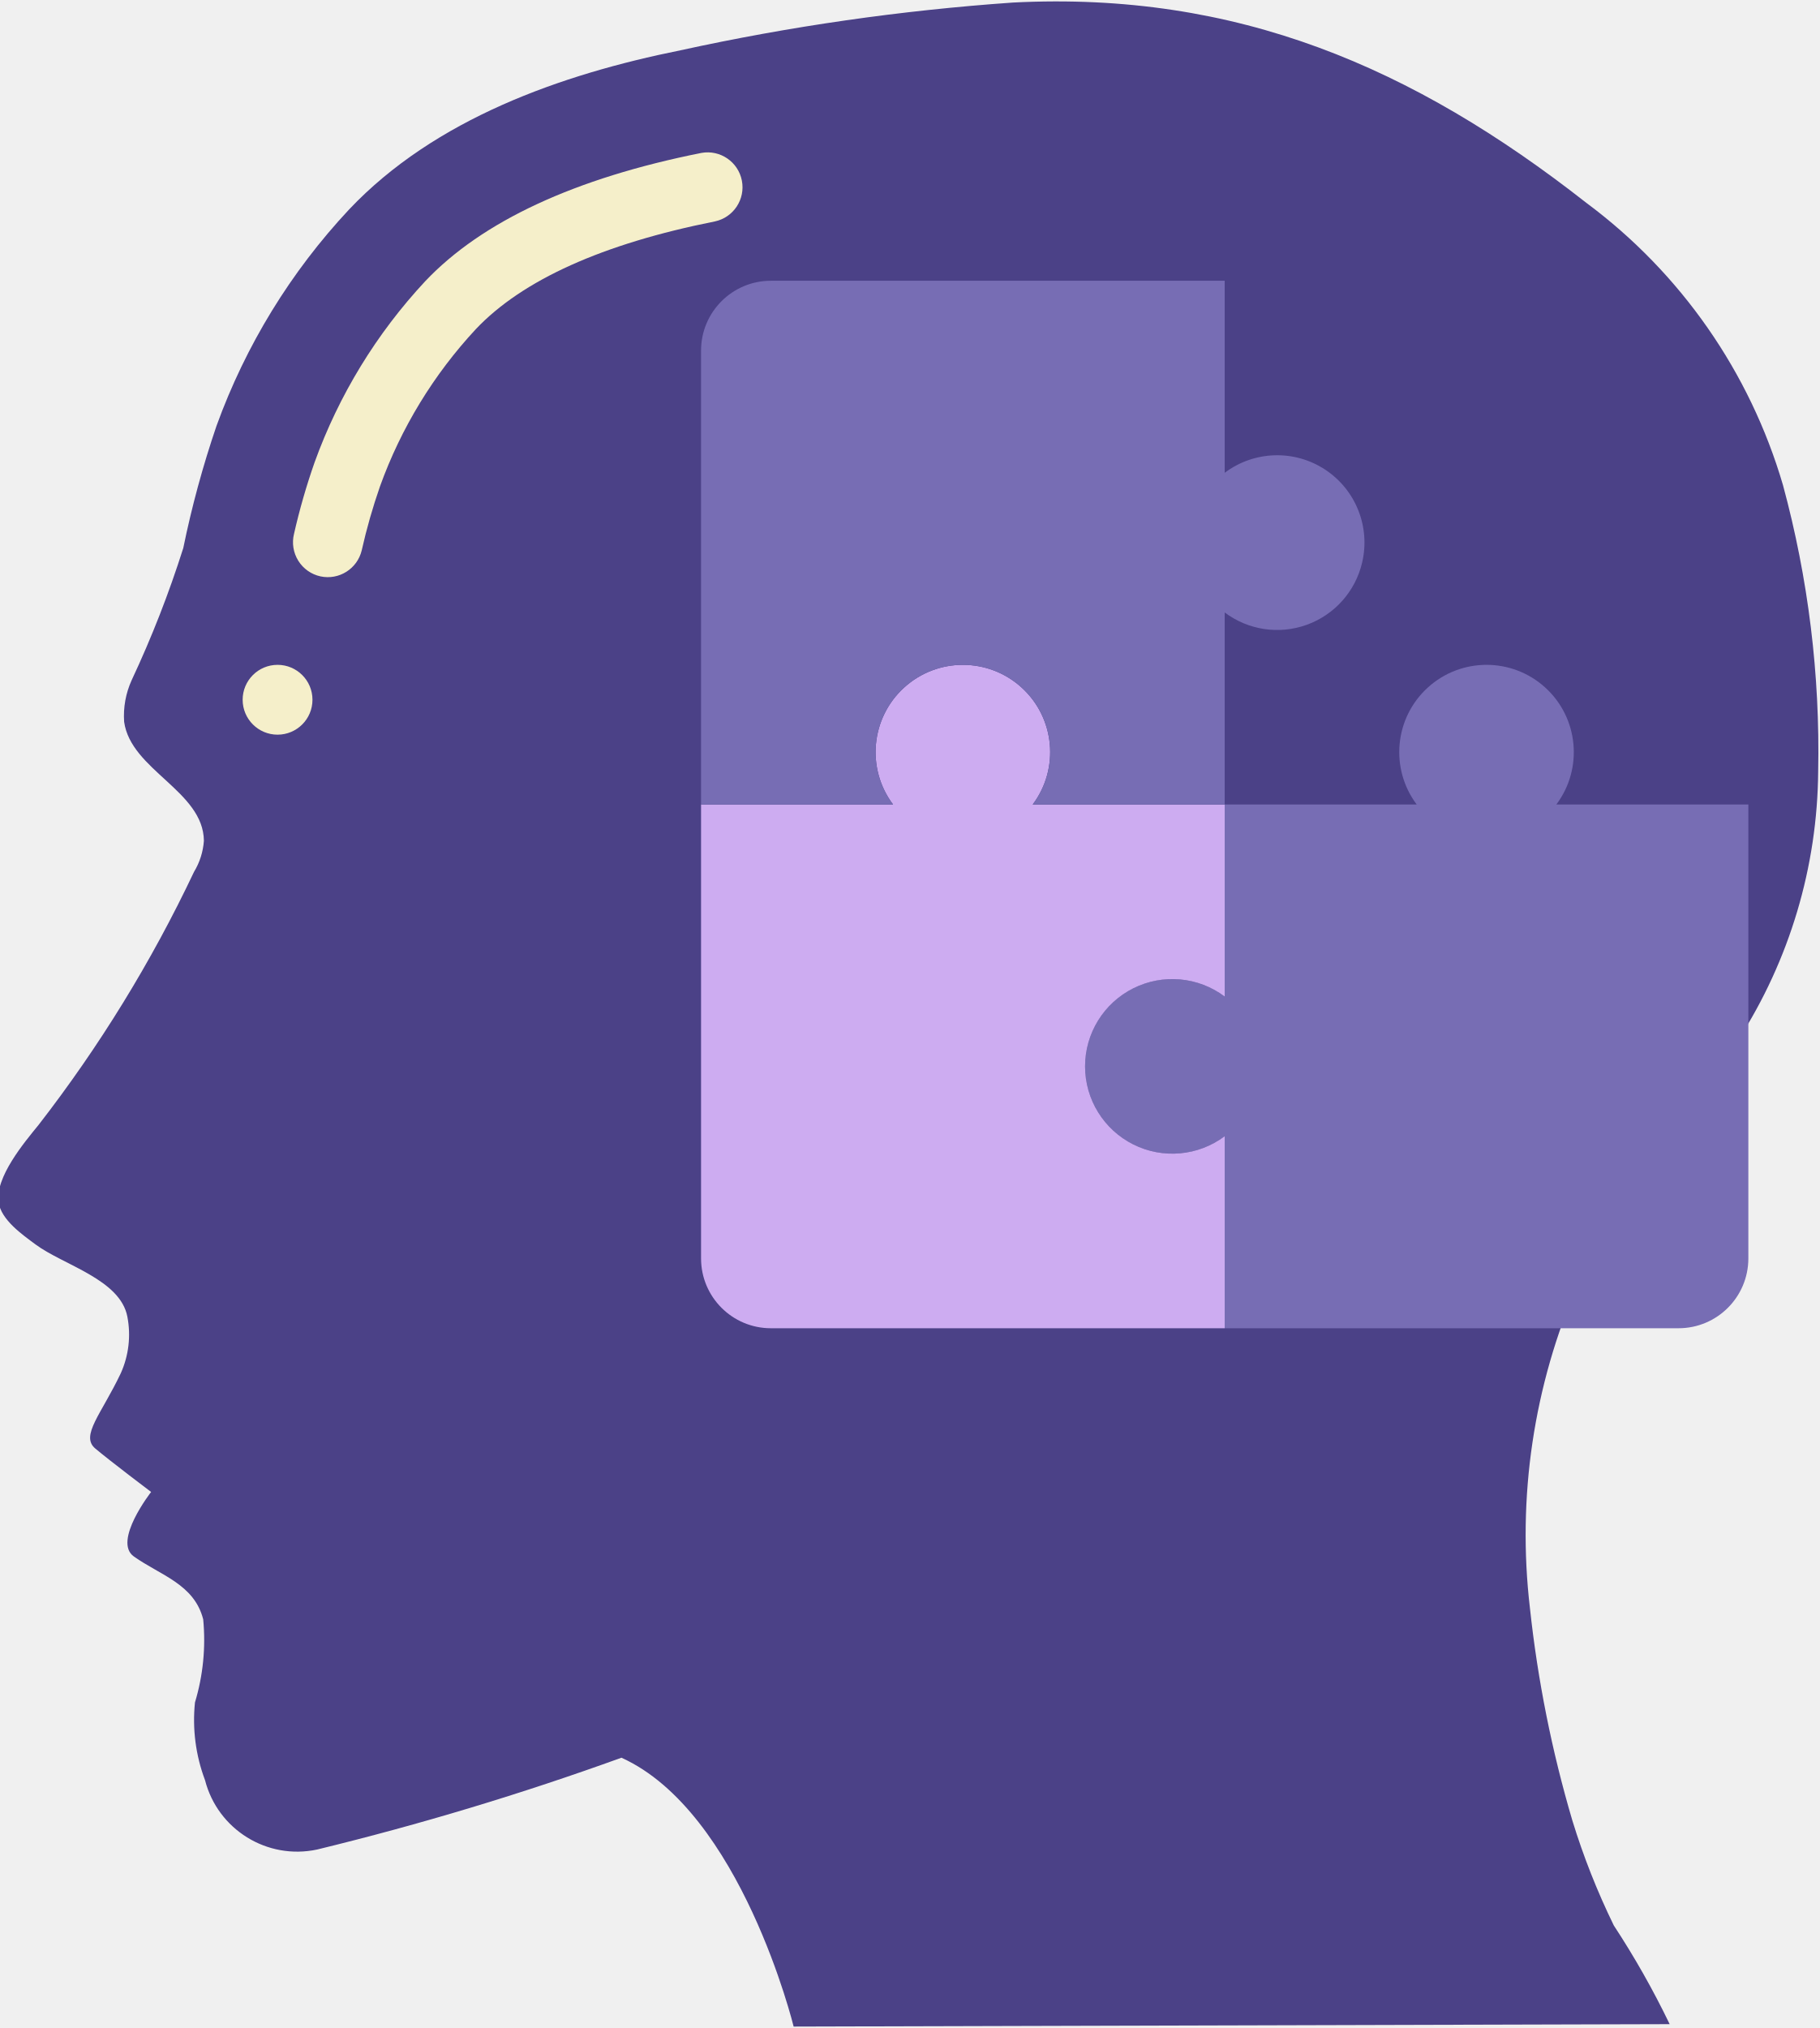
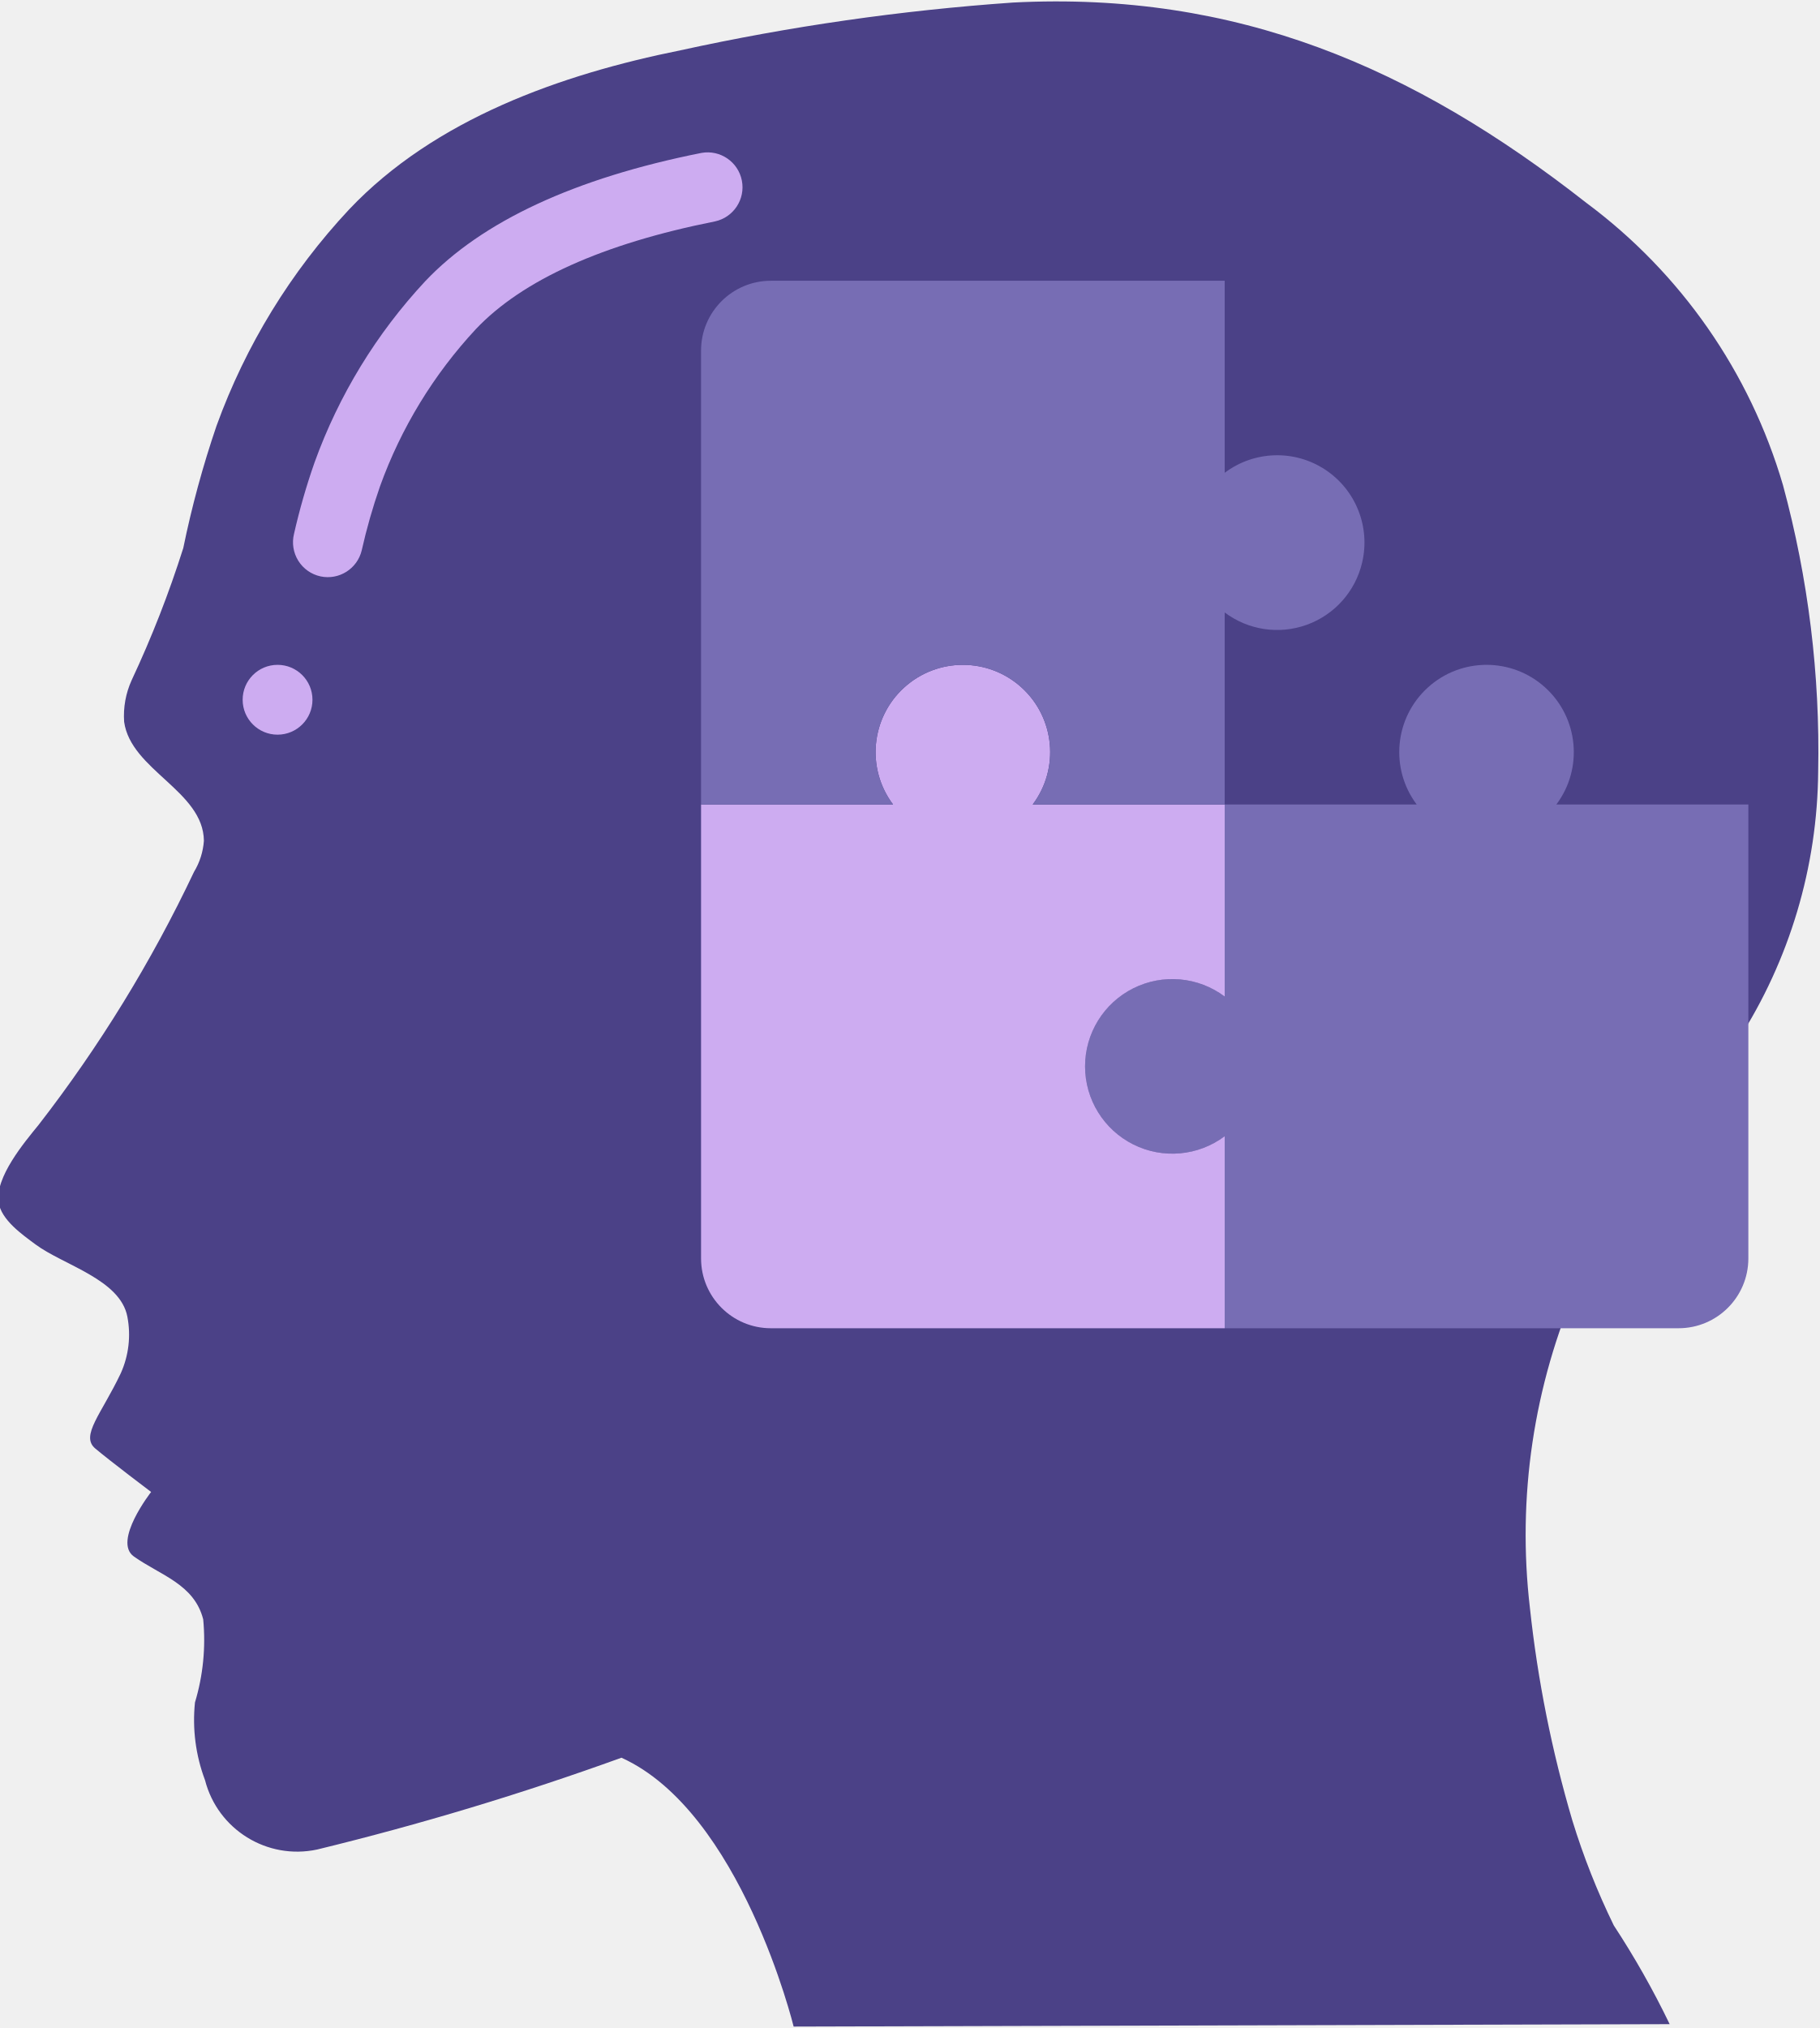
<svg xmlns="http://www.w3.org/2000/svg" width="227" height="253" viewBox="0 0 227 253" fill="none">
-   <path d="M77.543 219.281C92.48 226.037 99.027 252.822 99.027 252.822L208.335 252.521C206.285 248.268 203.957 244.154 201.365 240.207C199.303 235.987 197.574 231.612 196.195 227.122C193.635 218.46 191.862 209.584 190.898 200.603C189.277 186.804 191.358 172.822 196.926 160.093C201.835 148.898 210.36 140.03 216.859 129.78C223.302 119.772 226.772 108.141 226.865 96.239C227.109 84.185 225.631 72.157 222.474 60.521C218.344 46.423 209.728 34.059 197.933 25.303C176.336 8.367 154.304 -1.103 126.408 0.317C112.447 1.289 98.576 3.281 84.905 6.276C70.016 9.273 54.252 14.84 43.567 26.122C36.278 33.911 30.647 43.099 27.015 53.129C25.312 58.118 23.927 63.21 22.868 68.374C21.084 74.006 18.932 79.513 16.425 84.862C15.688 86.487 15.366 88.269 15.489 90.049C16.325 96.078 25.368 98.67 25.442 104.886C25.345 106.259 24.923 107.59 24.209 108.767C18.908 119.966 12.402 130.553 4.808 140.343C3.013 142.543 -0.628 146.877 -0.175 149.987C0.147 152.196 2.796 154.029 4.429 155.245C7.914 157.832 15.01 159.601 15.894 164.27C16.352 166.648 16.064 169.11 15.071 171.318C12.662 176.402 9.992 179.111 11.886 180.705C13.781 182.299 18.856 186.128 18.856 186.128C18.856 186.128 14.034 192.288 16.704 194.178C20.015 196.53 24.231 197.615 25.355 202.019C25.689 205.508 25.34 209.03 24.327 212.386C23.987 215.67 24.416 218.988 25.581 222.078C27.167 228.244 33.332 232.063 39.56 230.737C52.419 227.609 65.099 223.784 77.543 219.281Z" fill="#4B4187" />
-   <path d="M39.995 71.907C38.844 71.659 37.843 70.955 37.219 69.956C36.596 68.958 36.403 67.749 36.685 66.606C37.37 63.583 38.228 60.601 39.255 57.676C42.284 49.288 46.982 41.601 53.063 35.078C60.129 27.62 71.728 22.219 87.536 19.074C89.872 18.662 92.108 20.195 92.566 22.523C93.024 24.85 91.535 27.116 89.217 27.62C75.218 30.404 65.177 34.929 59.371 41.063C54.107 46.725 50.041 53.392 47.418 60.664C46.506 63.283 45.743 65.952 45.135 68.657C44.587 70.955 42.306 72.397 39.995 71.907Z" fill="#F5EFCA" />
-   <path d="M34.633 91.653C37.039 91.653 38.989 89.702 38.989 87.297C38.989 84.891 37.039 82.941 34.633 82.941C32.228 82.941 30.277 84.891 30.277 87.297C30.277 89.702 32.228 91.653 34.633 91.653Z" fill="#F5EFCA" />
-   <path d="M218.153 100.364V156.992C218.153 161.803 214.252 165.703 209.441 165.703H152.814V141.746C148.321 145.115 142.003 144.516 138.224 140.361C134.445 136.207 134.445 129.861 138.224 125.706C142.003 121.552 148.321 120.953 152.814 124.322V100.364H176.772C173.402 95.872 174.001 89.554 178.156 85.775C182.31 81.996 188.657 81.996 192.811 85.775C196.965 89.554 197.565 95.872 194.195 100.364H218.153Z" fill="#776DB4" />
-   <path d="M135.39 133.034C135.39 137.159 137.721 140.929 141.41 142.774C145.099 144.619 149.514 144.221 152.814 141.746V165.703H96.187C91.376 165.703 87.475 161.803 87.475 156.992V100.364H111.433C108.063 95.872 108.663 89.554 112.817 85.775C116.971 81.996 123.318 81.996 127.472 85.775C131.626 89.554 132.226 95.872 128.856 100.364H152.814V124.322C149.514 121.847 145.099 121.449 141.41 123.294C137.721 125.138 135.39 128.909 135.39 133.034Z" fill="#CDACF1" />
-   <path d="M169.959 70.195C169.117 73.775 166.525 76.689 163.068 77.941C159.61 79.194 155.754 78.617 152.814 76.407V100.364H128.856C132.226 95.872 131.626 89.553 127.472 85.775C123.318 81.996 116.971 81.996 112.817 85.775C108.663 89.553 108.063 95.872 111.433 100.364H87.475V43.737C87.475 38.926 91.376 35.025 96.187 35.025H152.814V58.983C156.48 56.224 161.483 56.058 165.323 58.57C169.163 61.081 171.017 65.73 169.959 70.195Z" fill="#776DB4" />
+   <g clip-path="url(#clip0)">
+     <path d="M77.543 219.281C92.48 226.037 99.027 252.822 99.027 252.822L208.335 252.521C206.285 248.268 203.957 244.154 201.365 240.207C199.303 235.987 197.574 231.612 196.195 227.122C193.635 218.46 191.862 209.584 190.898 200.603C189.277 186.804 191.358 172.822 196.926 160.093C201.835 148.898 210.36 140.03 216.859 129.78C223.302 119.772 226.772 108.141 226.865 96.239C227.109 84.185 225.631 72.157 222.474 60.521C218.344 46.423 209.728 34.059 197.933 25.303C176.336 8.367 154.304 -1.103 126.408 0.317C112.447 1.289 98.576 3.281 84.905 6.276C70.016 9.273 54.252 14.84 43.567 26.122C36.278 33.911 30.647 43.099 27.015 53.129C25.312 58.118 23.927 63.21 22.868 68.374C21.084 74.006 18.932 79.513 16.425 84.862C15.688 86.487 15.366 88.269 15.489 90.049C16.325 96.078 25.368 98.67 25.442 104.886C25.345 106.259 24.923 107.59 24.209 108.767C18.908 119.966 12.402 130.553 4.808 140.343C3.013 142.543 -0.628 146.877 -0.175 149.987C0.147 152.196 2.796 154.029 4.429 155.245C7.914 157.832 15.01 159.601 15.894 164.27C16.352 166.648 16.064 169.11 15.071 171.318C12.662 176.402 9.992 179.111 11.886 180.705C13.781 182.299 18.856 186.128 18.856 186.128C18.856 186.128 14.034 192.288 16.704 194.178C20.015 196.53 24.231 197.615 25.355 202.019C25.689 205.508 25.34 209.03 24.327 212.386C23.987 215.67 24.416 218.988 25.581 222.078C27.167 228.244 33.332 232.063 39.56 230.737C52.419 227.609 65.099 223.784 77.543 219.281Z" fill="#4B4187" />
+     <path d="M39.995 71.907C38.844 71.659 37.843 70.955 37.219 69.956C36.596 68.958 36.403 67.749 36.685 66.606C37.37 63.583 38.228 60.601 39.255 57.676C42.284 49.288 46.982 41.601 53.063 35.078C60.129 27.62 71.728 22.219 87.536 19.074C89.872 18.662 92.108 20.195 92.566 22.523C93.024 24.85 91.535 27.116 89.217 27.62C75.218 30.404 65.177 34.929 59.371 41.063C54.107 46.725 50.041 53.392 47.418 60.664C46.506 63.283 45.743 65.952 45.135 68.657C44.587 70.955 42.306 72.397 39.995 71.907Z" fill="#CDACF1" />
+     <path d="M34.633 91.653C37.039 91.653 38.989 89.702 38.989 87.297C38.989 84.891 37.039 82.941 34.633 82.941C32.228 82.941 30.277 84.891 30.277 87.297C30.277 89.702 32.228 91.653 34.633 91.653Z" fill="#CDACF1" />
+     <path d="M218.153 100.364V156.992C218.153 161.803 214.252 165.703 209.441 165.703H152.814V141.746C148.321 145.115 142.003 144.516 138.224 140.361C134.445 136.207 134.445 129.861 138.224 125.706C142.003 121.552 148.321 120.953 152.814 124.322V100.364H176.772C173.402 95.872 174.001 89.554 178.156 85.775C182.31 81.996 188.657 81.996 192.811 85.775C196.965 89.554 197.565 95.872 194.195 100.364H218.153Z" fill="#776DB4" />
+     <path d="M135.39 133.034C135.39 137.159 137.721 140.929 141.41 142.774C145.099 144.619 149.514 144.221 152.814 141.746V165.703H96.187C91.376 165.703 87.475 161.803 87.475 156.992V100.364H111.433C108.063 95.872 108.663 89.554 112.817 85.775C116.971 81.996 123.318 81.996 127.472 85.775C131.626 89.554 132.226 95.872 128.856 100.364H152.814V124.322C149.514 121.847 145.099 121.449 141.41 123.294C137.721 125.138 135.39 128.909 135.39 133.034Z" fill="#CDACF1" />
+     <path d="M169.959 70.195C169.117 73.775 166.525 76.689 163.068 77.941C159.61 79.194 155.754 78.617 152.814 76.407V100.364H128.856C132.226 95.872 131.626 89.553 127.472 85.775C123.318 81.996 116.971 81.996 112.817 85.775C108.663 89.553 108.063 95.872 111.433 100.364H87.475V43.737C87.475 38.926 91.376 35.025 96.187 35.025H152.814V58.983C156.48 56.224 161.483 56.058 165.323 58.57C169.163 61.081 171.017 65.73 169.959 70.195Z" fill="#776DB4" />
+   </g>
+   <defs>
+     <clipPath id="clip0">
+       <rect width="227" height="253" fill="white" />
+     </clipPath>
+   </defs>
</svg>
